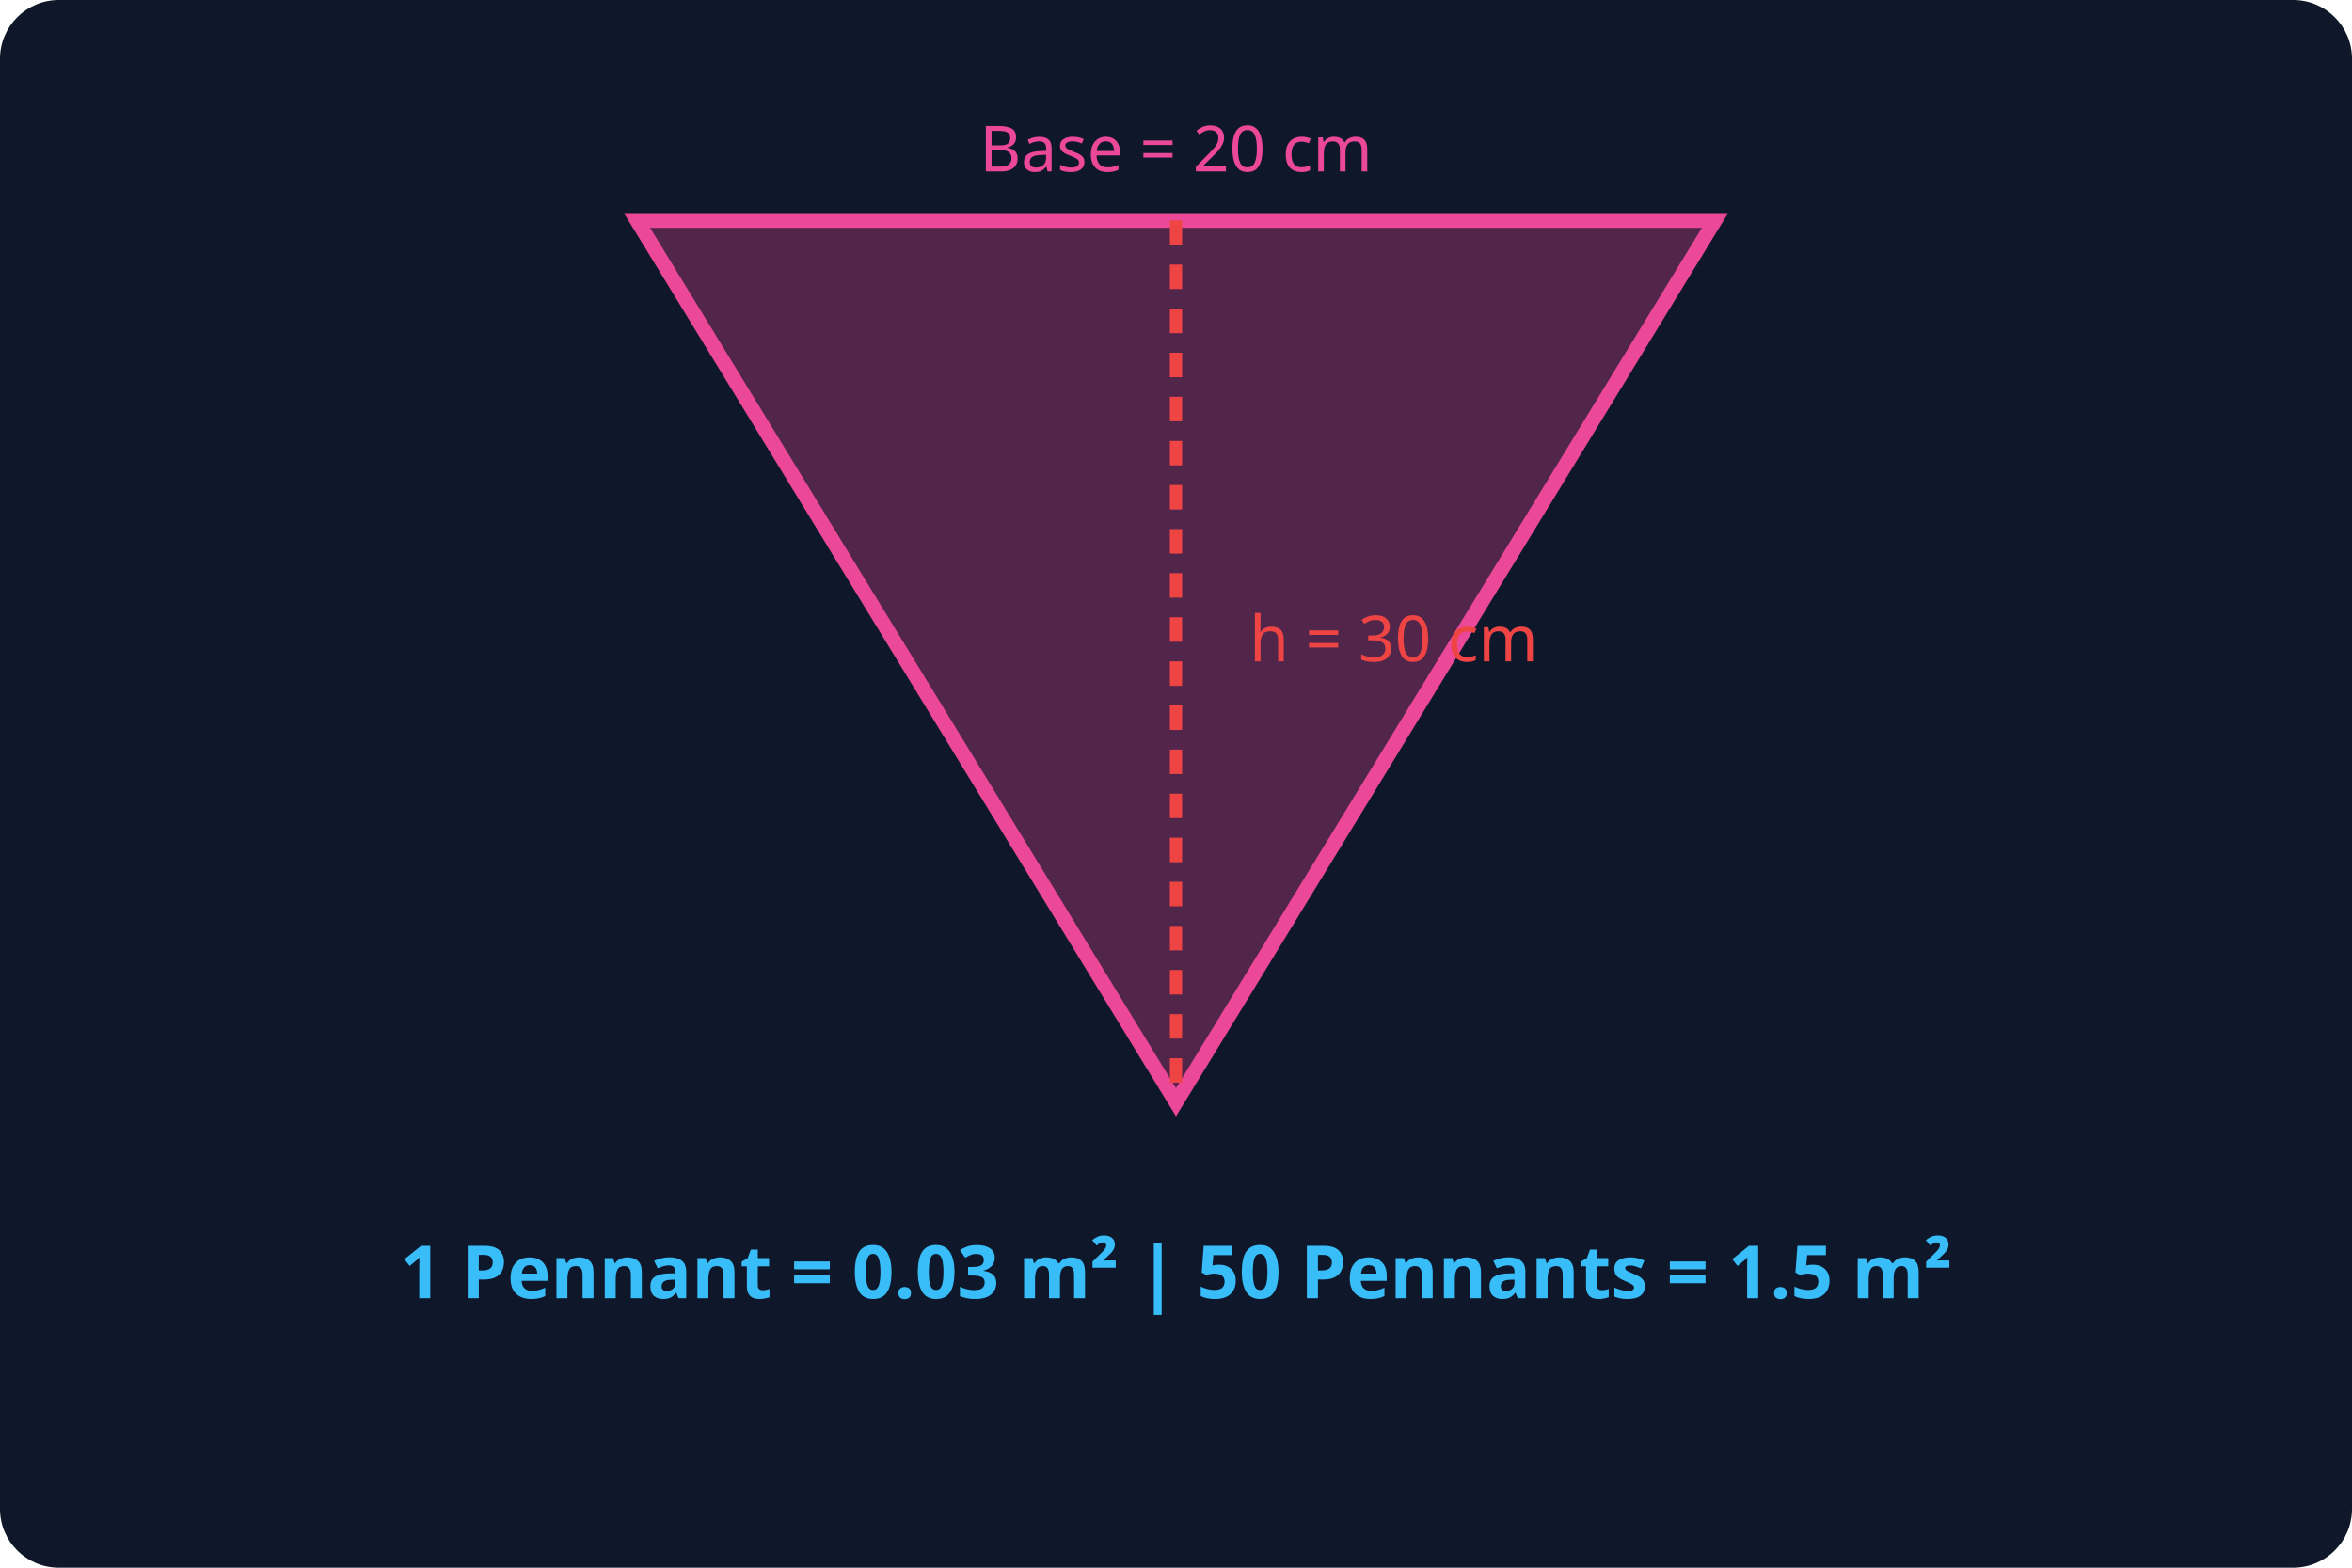
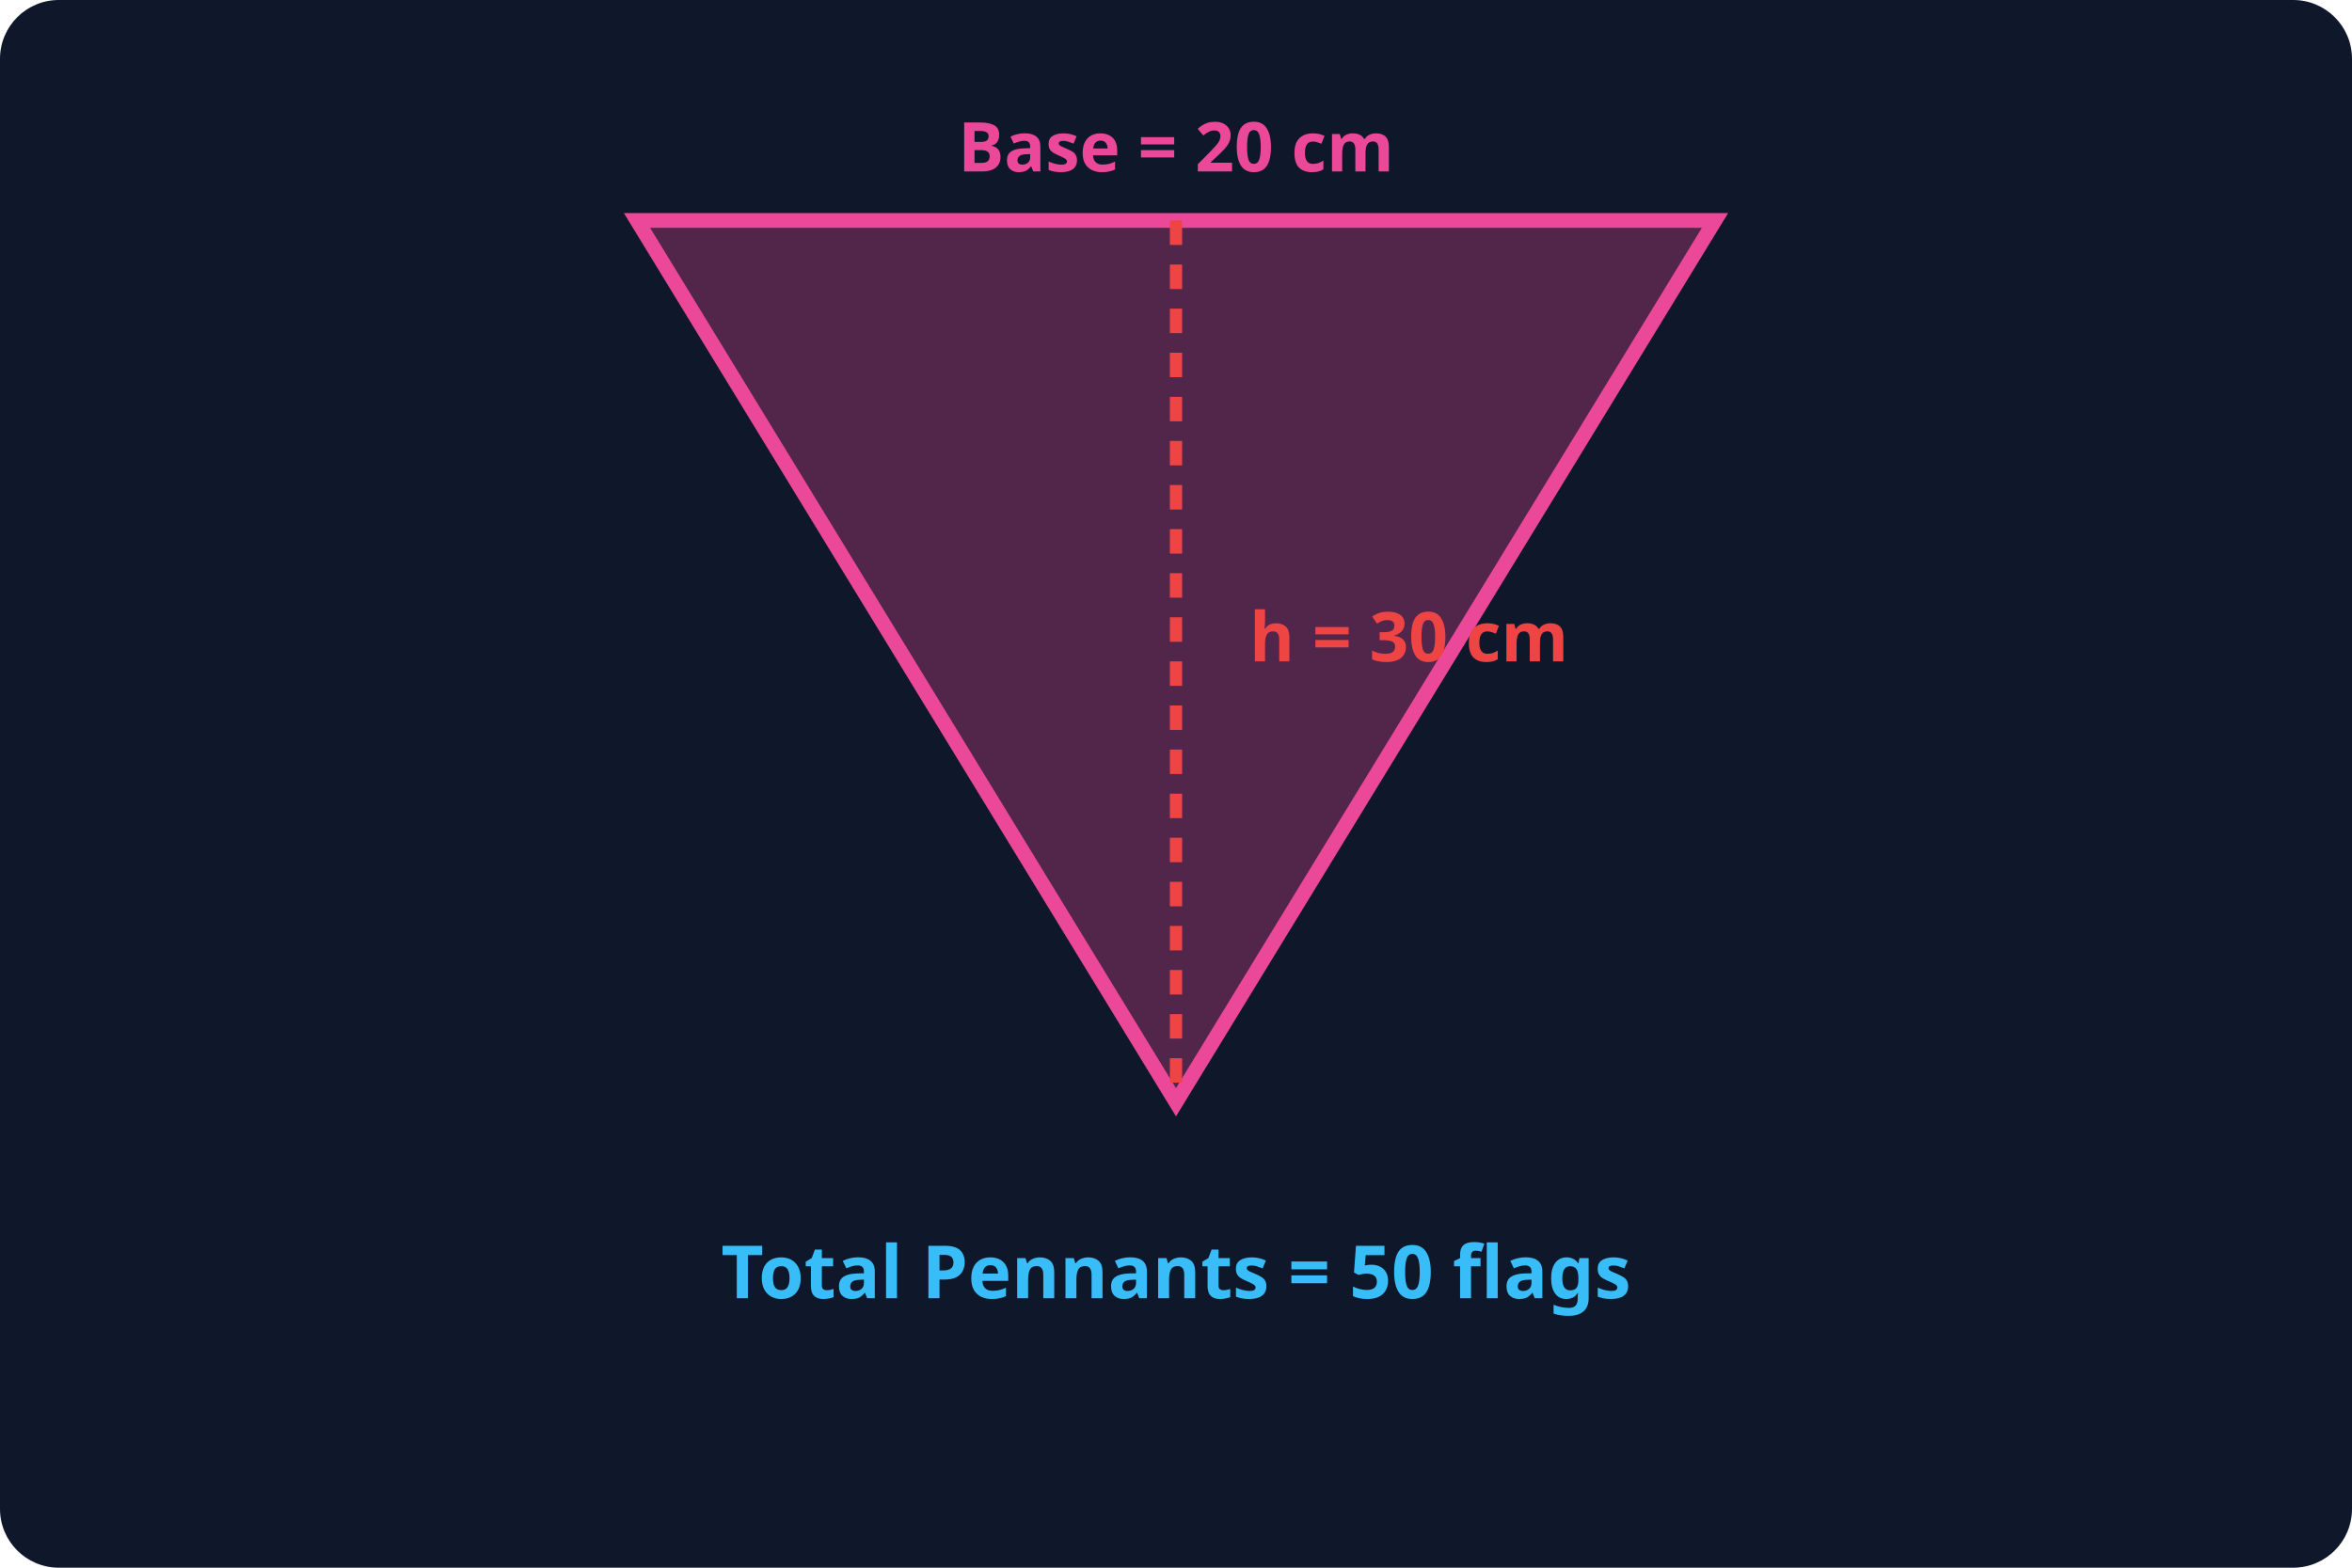
<svg xmlns="http://www.w3.org/2000/svg" width="480" height="320" viewBox="0 0 480 320">
  <defs>
    <marker id="arrow" viewBox="0 0 10 10" refX="5" refY="5" markerWidth="6" markerHeight="6" orient="auto-start-reverse">
      <path d="M 0 0 L 10 5 L 0 10 z" fill="#f59e0b" />
    </marker>
  </defs>
  <rect width="100%" height="100%" fill="#0f172a" rx="12" />
  <g transform="translate(100, 25)">
    <polygon points="30,20 250,20 140,200" fill="rgba(236, 72, 153, 0.3)" stroke="#ec4899" stroke-width="3" />
    <line x1="140" y1="20" x2="140" y2="200" stroke="#ef4444" stroke-width="2.5" stroke-dasharray="5,4" />
-     <text x="140" y="10" text-anchor="middle" font-family="sans-serif" font-size="13" fill="#ec4899">Base = 20 cm</text>
-     <text x="155" y="110" font-family="sans-serif" font-size="13" fill="#ef4444">h = 30 cm</text>
-     <text x="140" y="240" text-anchor="middle" font-family="sans-serif" font-size="15" fill="#38bdf8" font-weight="bold">1 Pennant = 0.03 m²   |   50 Pennants = 1.5 m²</text>
+     <text x="140" y="10" text-anchor="middle" font-family="sans-serif" font-size="14" fill="#ec4899" font-weight="bold">Base = 20 cm</text>
+     <text x="155" y="110" font-family="sans-serif" font-size="14" fill="#ef4444" font-weight="bold">h = 30 cm</text>
+     <text x="140" y="240" text-anchor="middle" font-family="sans-serif" font-size="15" fill="#38bdf8" font-weight="bold">Total Pennants = 50 flags</text>
  </g>
</svg>
